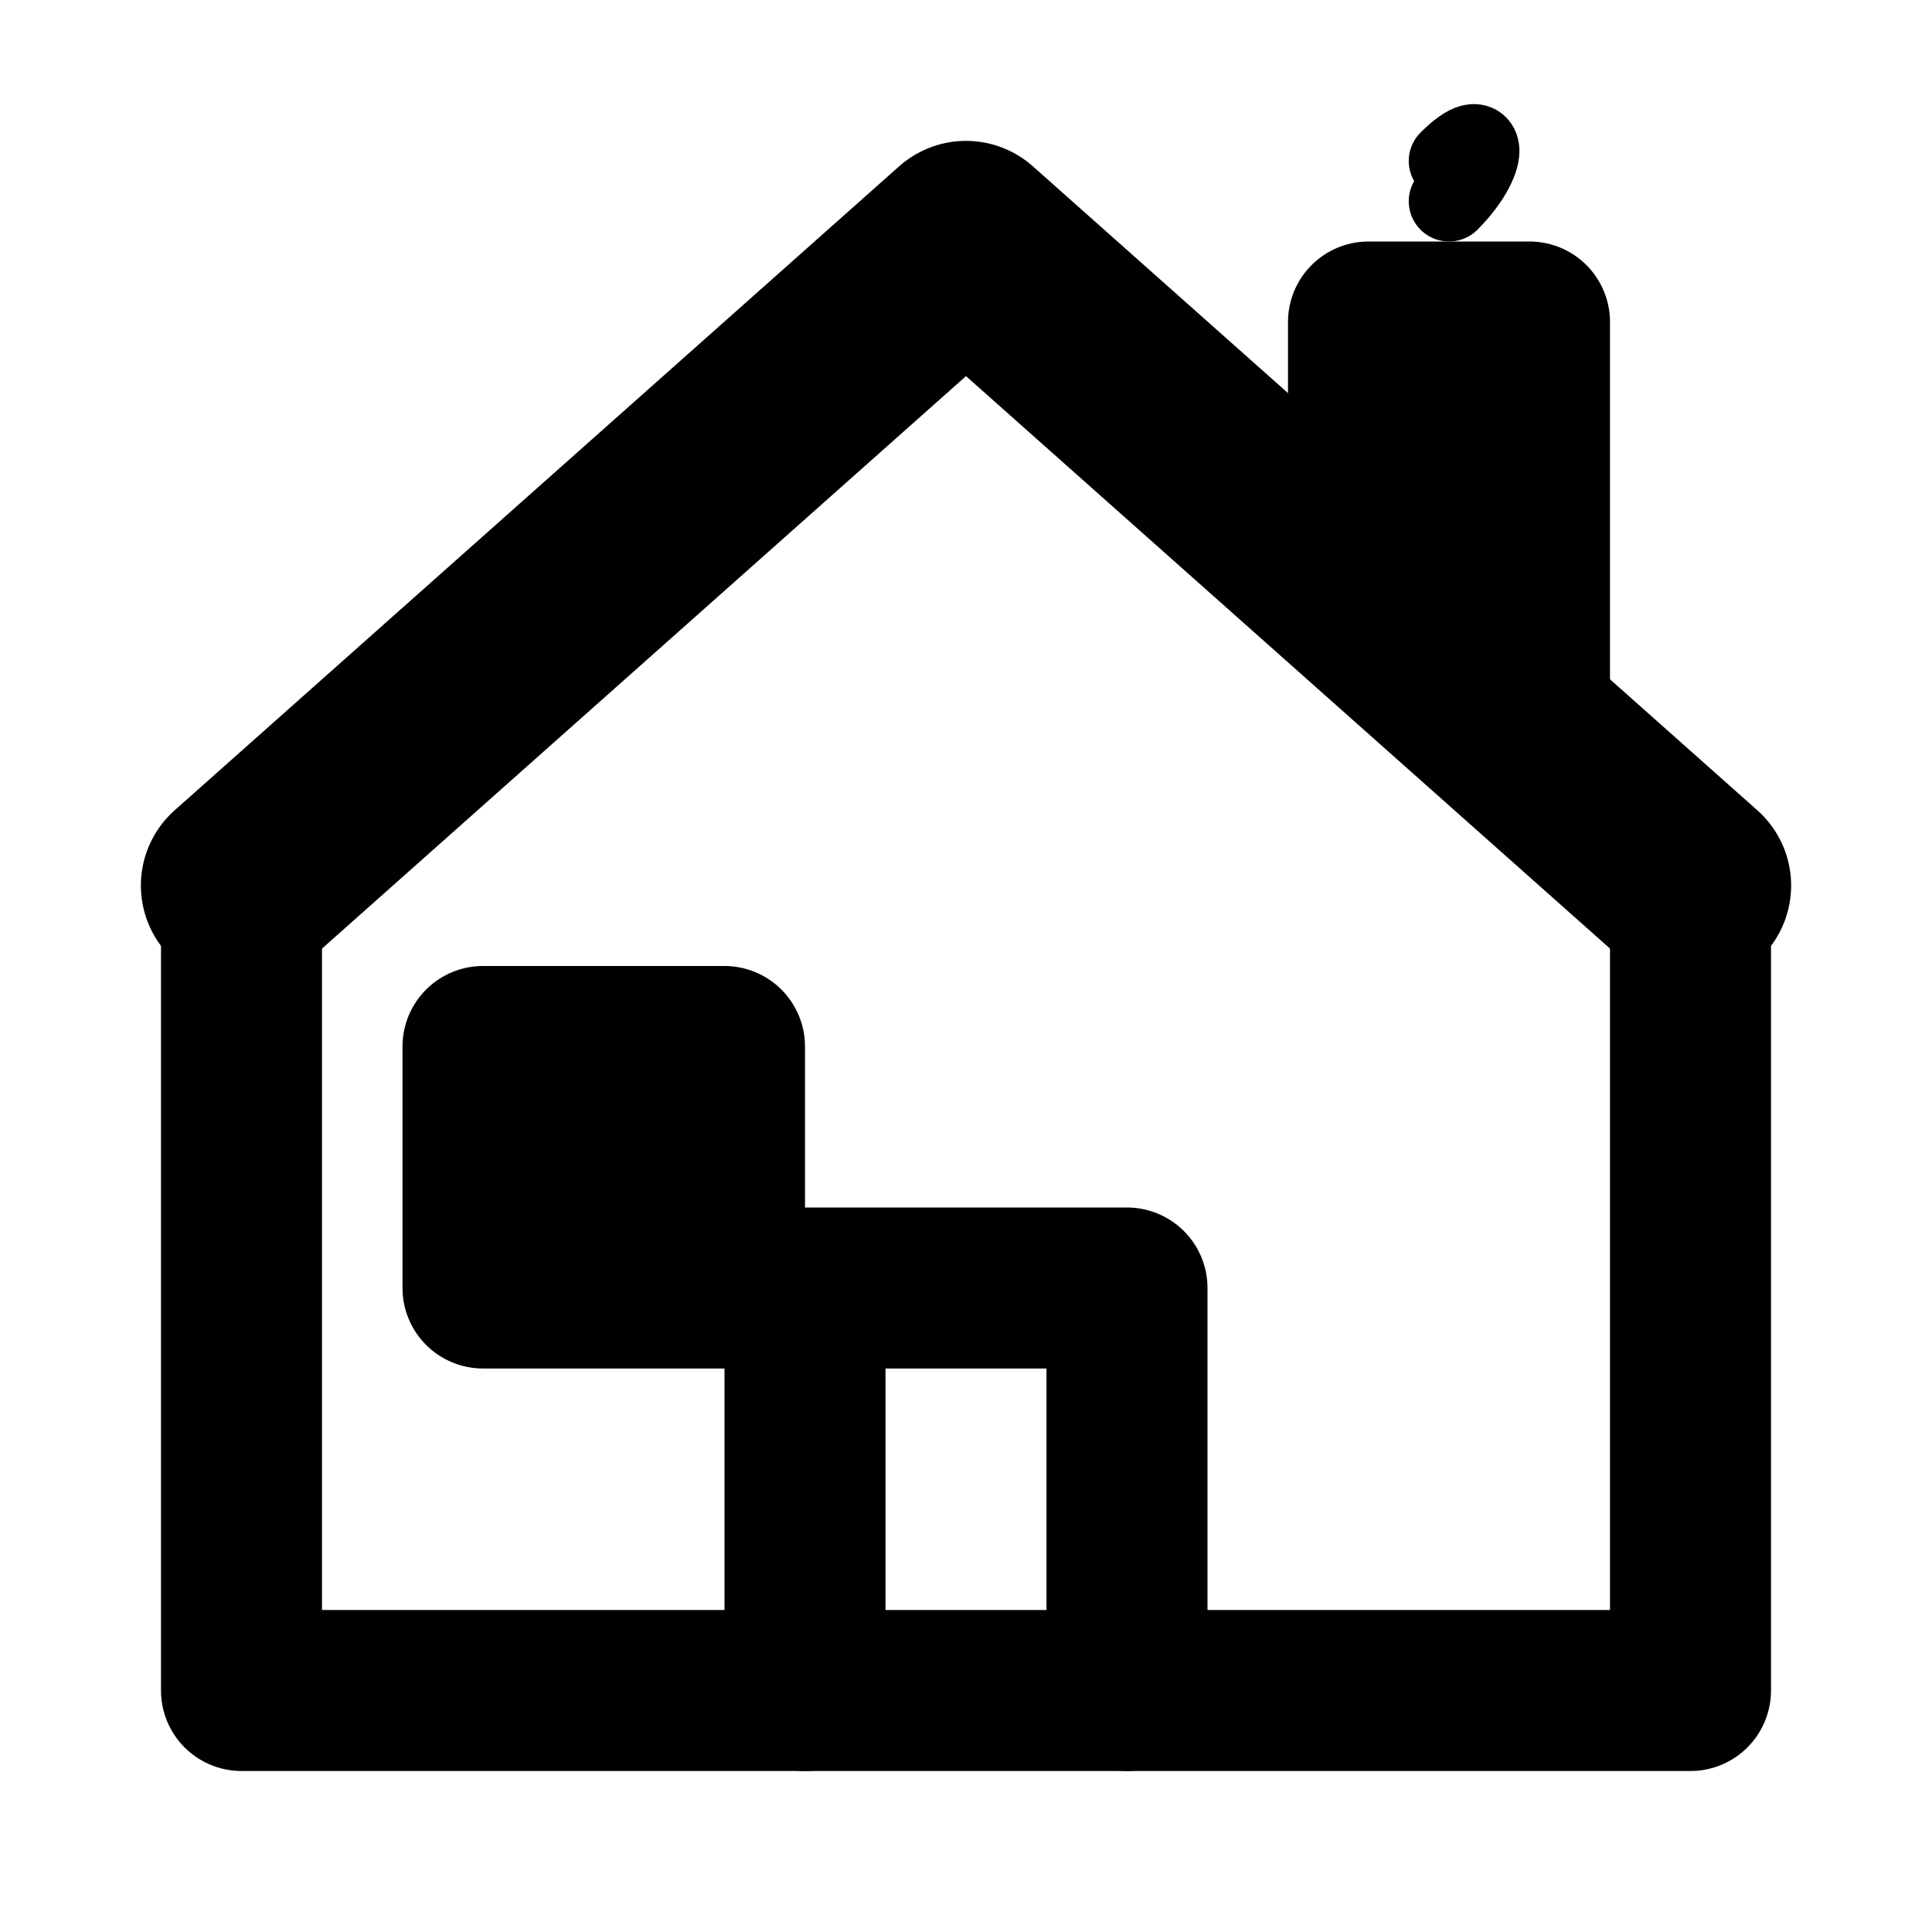
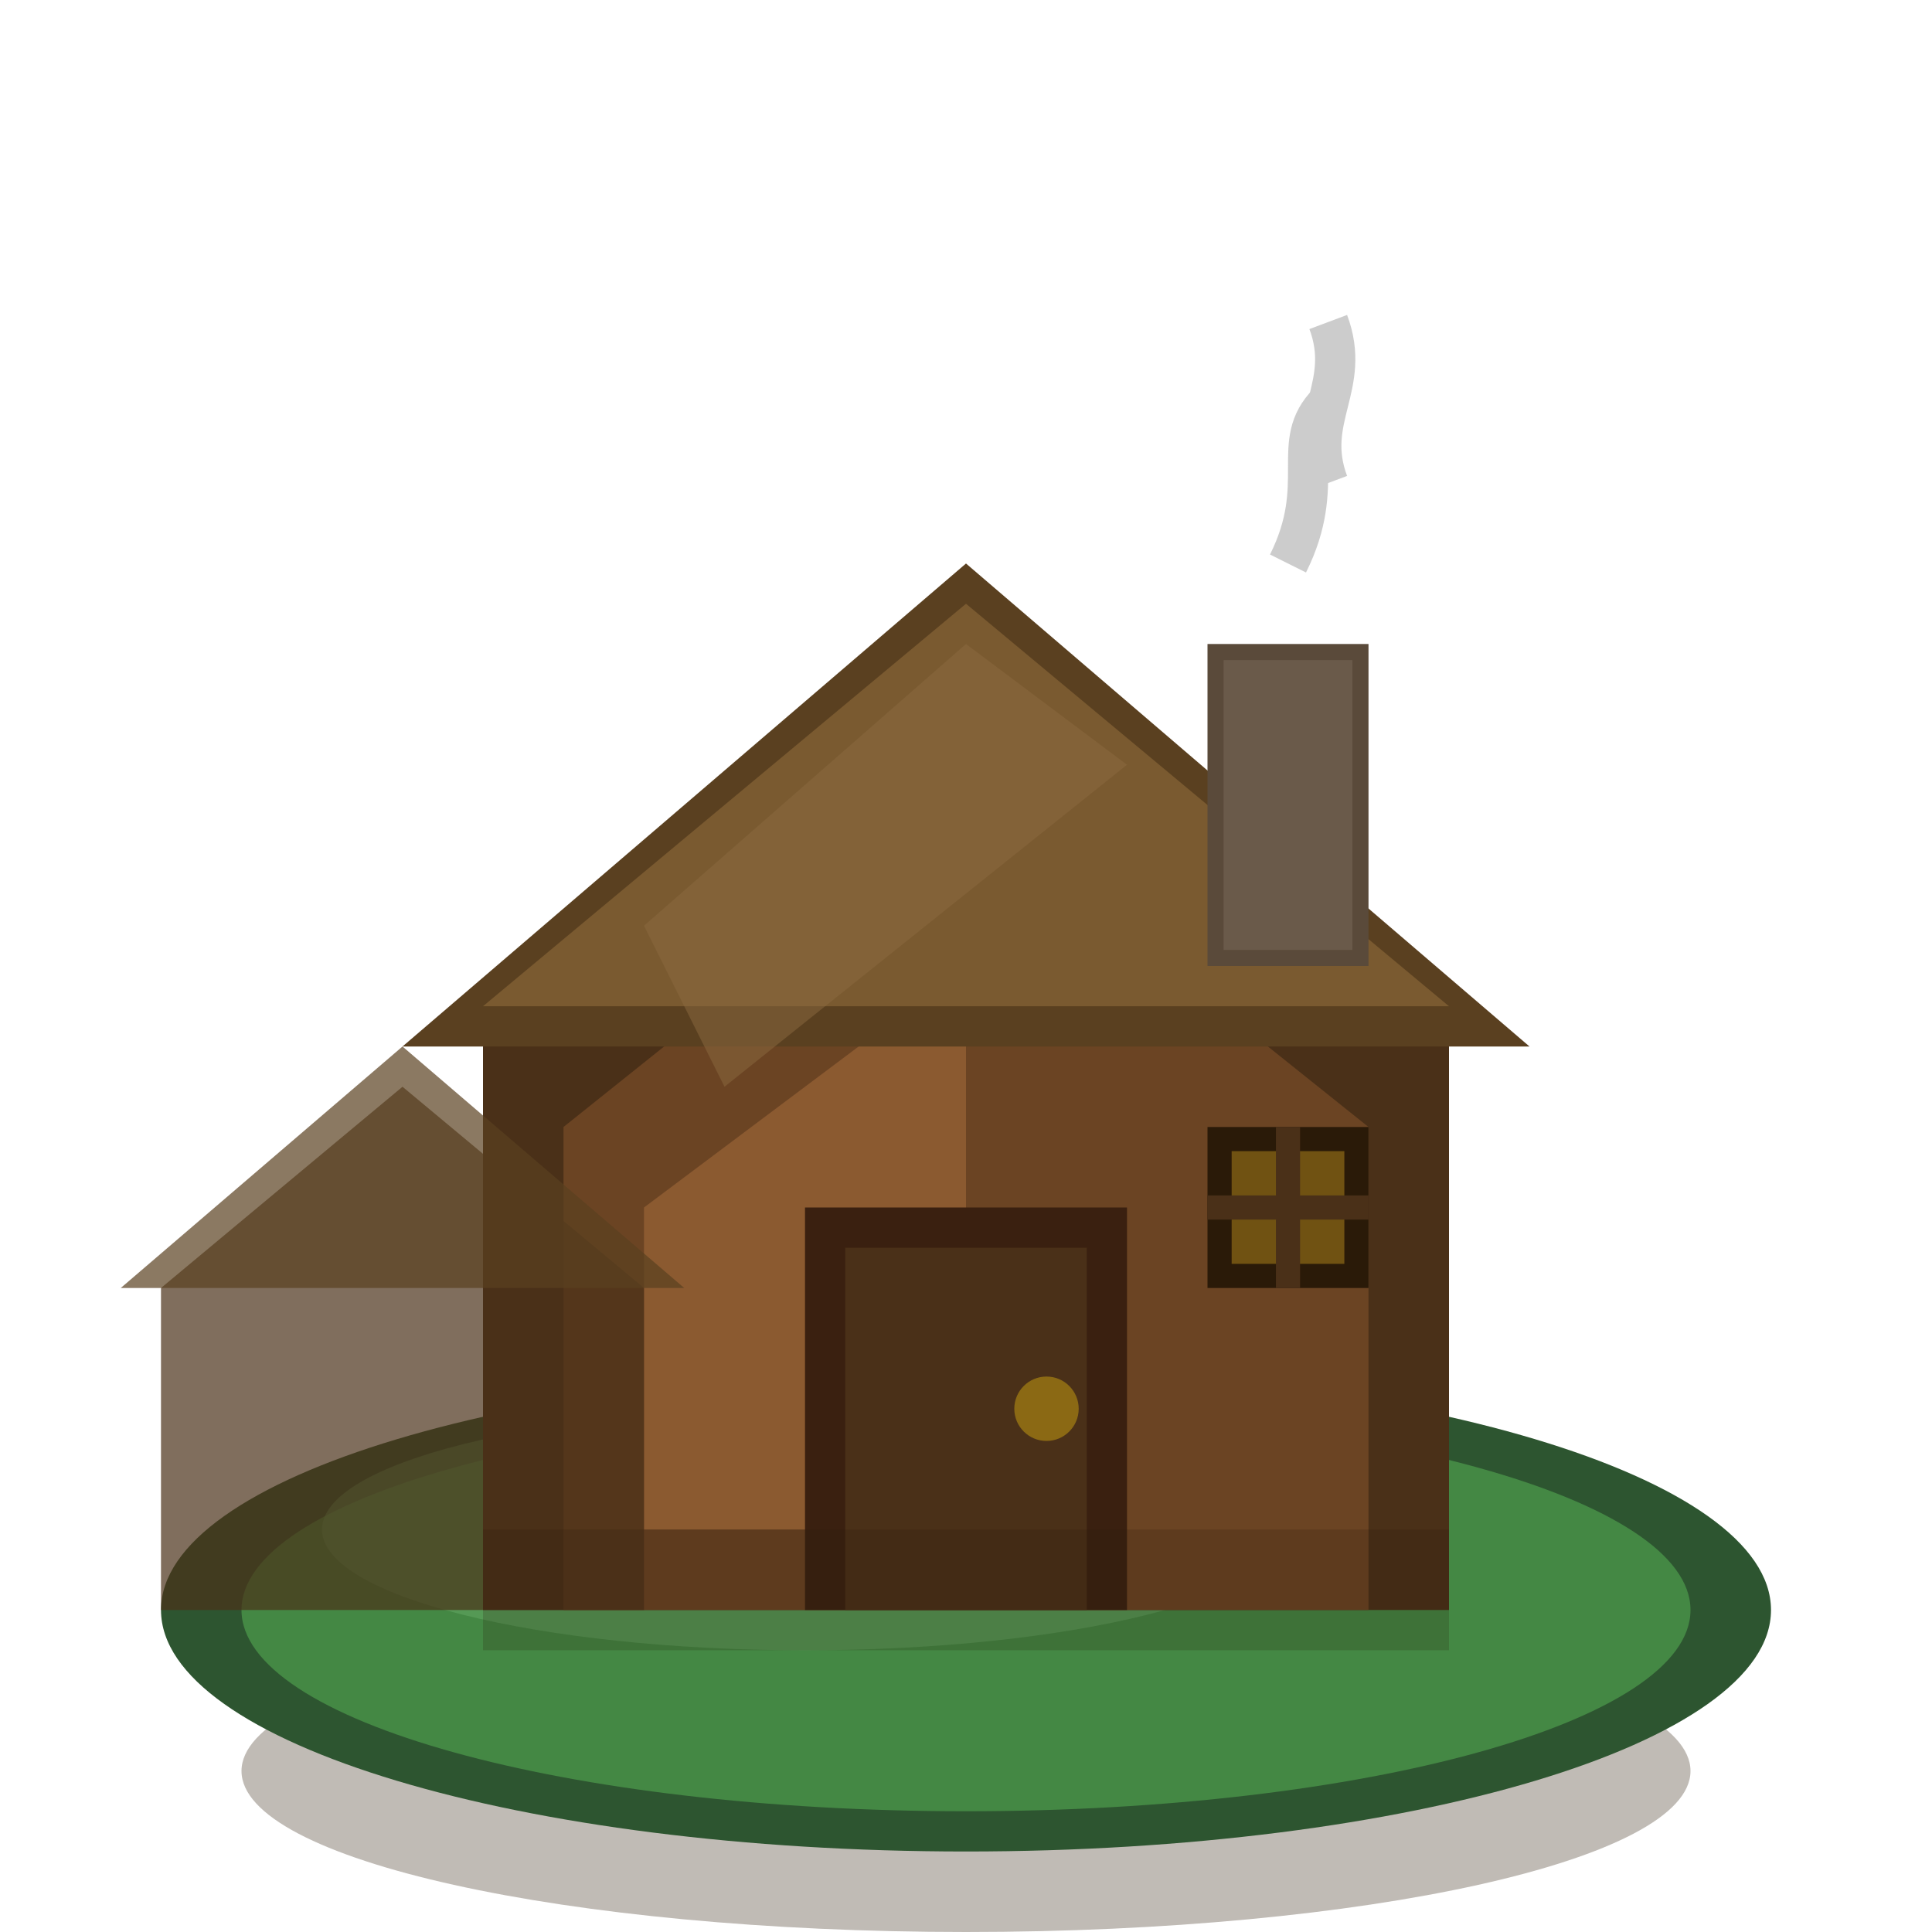
- <svg xmlns="http://www.w3.org/2000/svg" viewBox="0 0 24 24" fill="none">
-   <style>
-     .stroke { stroke: currentColor; stroke-width: 2; stroke-linecap: round; stroke-linejoin: round; fill: none; }
-   </style>
-   <path class="stroke" d="M3 21V11l9-8 9 8v10H3z" />
-   <path class="stroke" d="M3 11l9-8 9 8" style="stroke-width: 2.5;" />
-   <path class="stroke" d="M6 9l6-5 6 5" style="stroke-width: 1;" />
-   <path class="stroke" d="M10 21v-5h4v5" />
-   <rect class="stroke" x="6" y="13" width="3" height="3" />
-   <path class="stroke" d="M7.5 13v3M6 14.5h3" style="stroke-width: 1;" />
-   <path class="stroke" d="M17 7V4h2v5" />
-   <path class="stroke" d="M18 2c0.5-0.5 0.5 0 0 0.5" style="stroke-width: 1;" />
+ <svg xmlns="http://www.w3.org/2000/svg" viewBox="0 0 24 24">
+   <ellipse cx="12" cy="22" rx="9" ry="2" fill="#2a1a08" opacity="0.3" />
+   <ellipse cx="12" cy="20" rx="10" ry="3" fill="#2d5530" />
+   <ellipse cx="12" cy="20" rx="9" ry="2.5" fill="#448844" />
+   <ellipse cx="10" cy="19" rx="6" ry="1.5" fill="#66aa66" opacity="0.5" />
+   <path d="M6 20V13l6-5 6 5v7H6z" fill="#4a3018" />
+   <path d="M7 20V14l5-4 5 4v6H7z" fill="#6b4423" />
+   <path d="M8 19V15l4-3v7H8z" fill="#8b5a30" />
+   <path d="M5 13l7-6 7 6H5z" fill="#5a4020" />
+   <path d="M6 12.5l6-5 6 5H6z" fill="#7a5a30" />
+   <path d="M8 11.5l4-3.5 2 1.5-5 4z" fill="#8b6a40" opacity="0.5" />
+   <rect x="10" y="15" width="4" height="5" fill="#3a2010" />
+   <rect x="10.5" y="15.5" width="3" height="4.5" fill="#4a3018" />
+   <circle cx="13" cy="17.5" r="0.4" fill="#8b6914" />
+   <rect x="15" y="14" width="2" height="2" fill="#2a1a08" />
+   <path d="M15.3 14.3h1.4v1.4h-1.4z" fill="#daa520" opacity="0.4" />
+   <path d="M16 14v2M15 15h2" fill="none" stroke="#4a3018" stroke-width="0.3" />
+   <rect x="15" y="8" width="2" height="4" fill="#5a4a3a" />
+   <rect x="15.2" y="8.2" width="1.6" height="3.6" fill="#6a5a4a" />
+   <g fill="none" stroke="#9a9a9a" stroke-width="0.5" opacity="0.5">
+     <path d="M16 7c0.5-1 0-1.5 0.5-2" />
+     <path d="M16.5 6c-0.3-0.8 0.3-1.2 0-2" />
+   </g>
+   <path d="M2 20v-4l3-2.5 3 2.5v4H2z" fill="#4a3018" opacity="0.7" />
+   <path d="M1.5 16l3.5-3 3.5 3H1.5z" fill="#5a4020" opacity="0.7" />
+   <path d="M6 19h12v1.5H6z" fill="#2a1a08" opacity="0.2" />
</svg>
